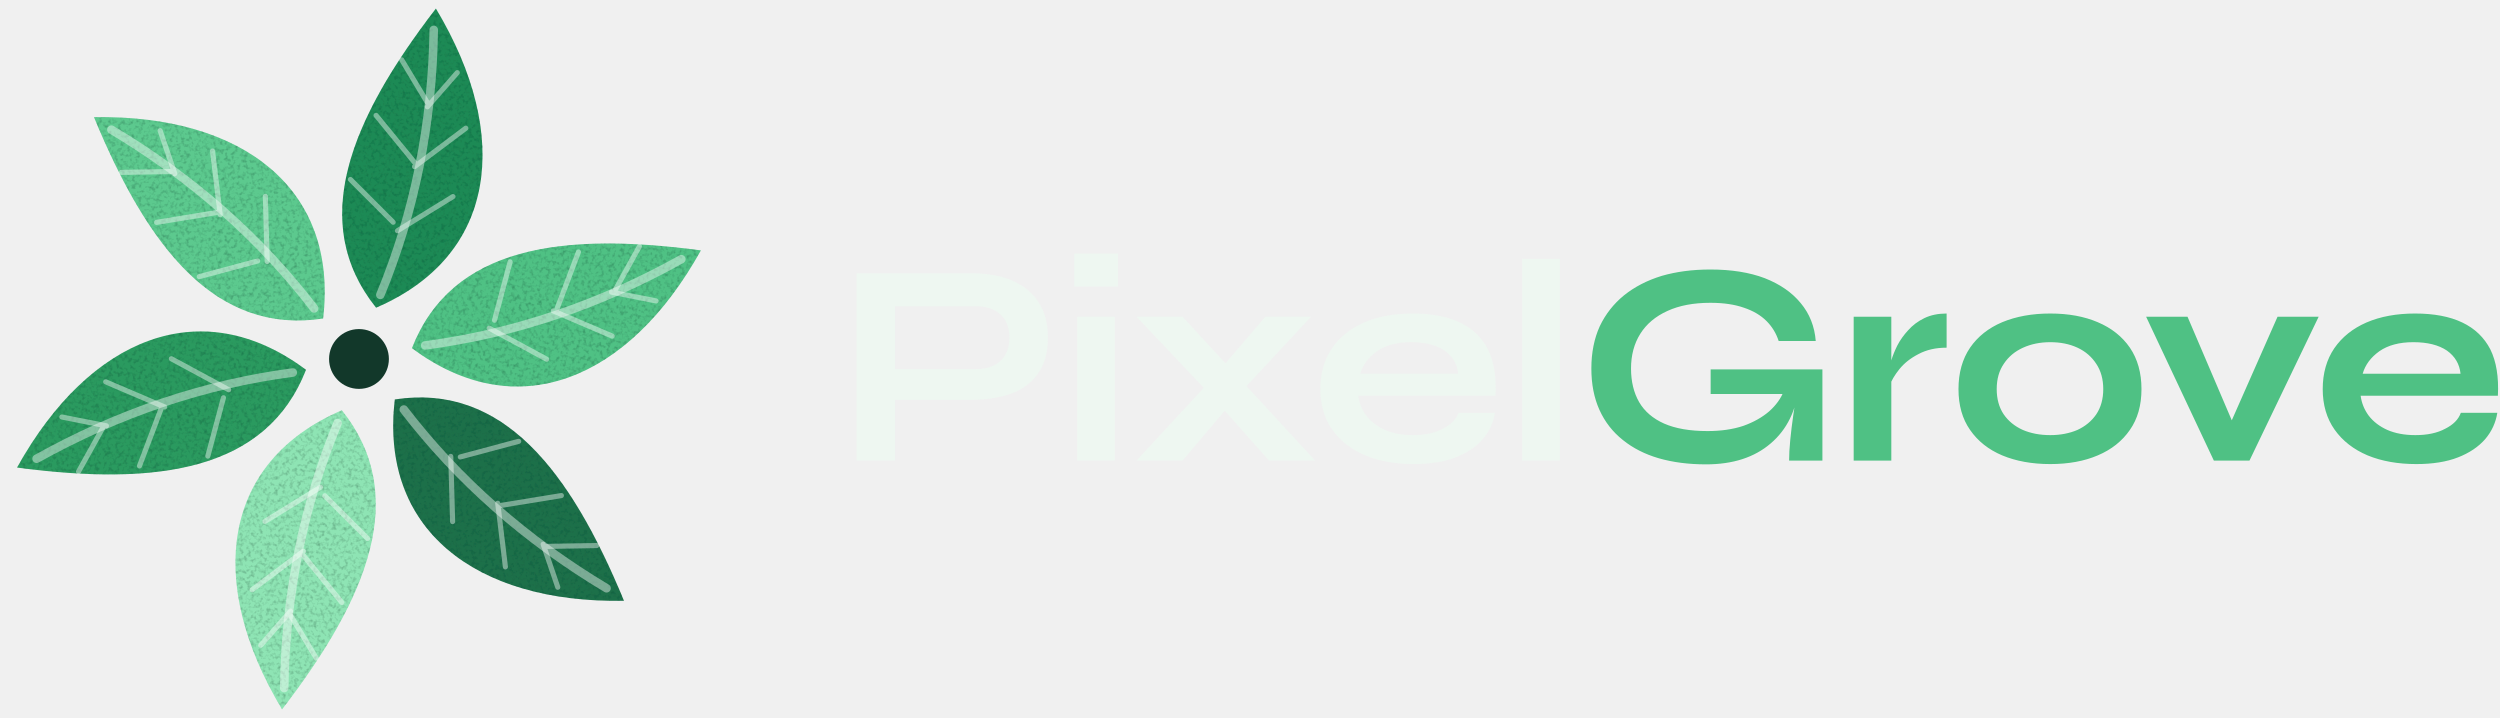
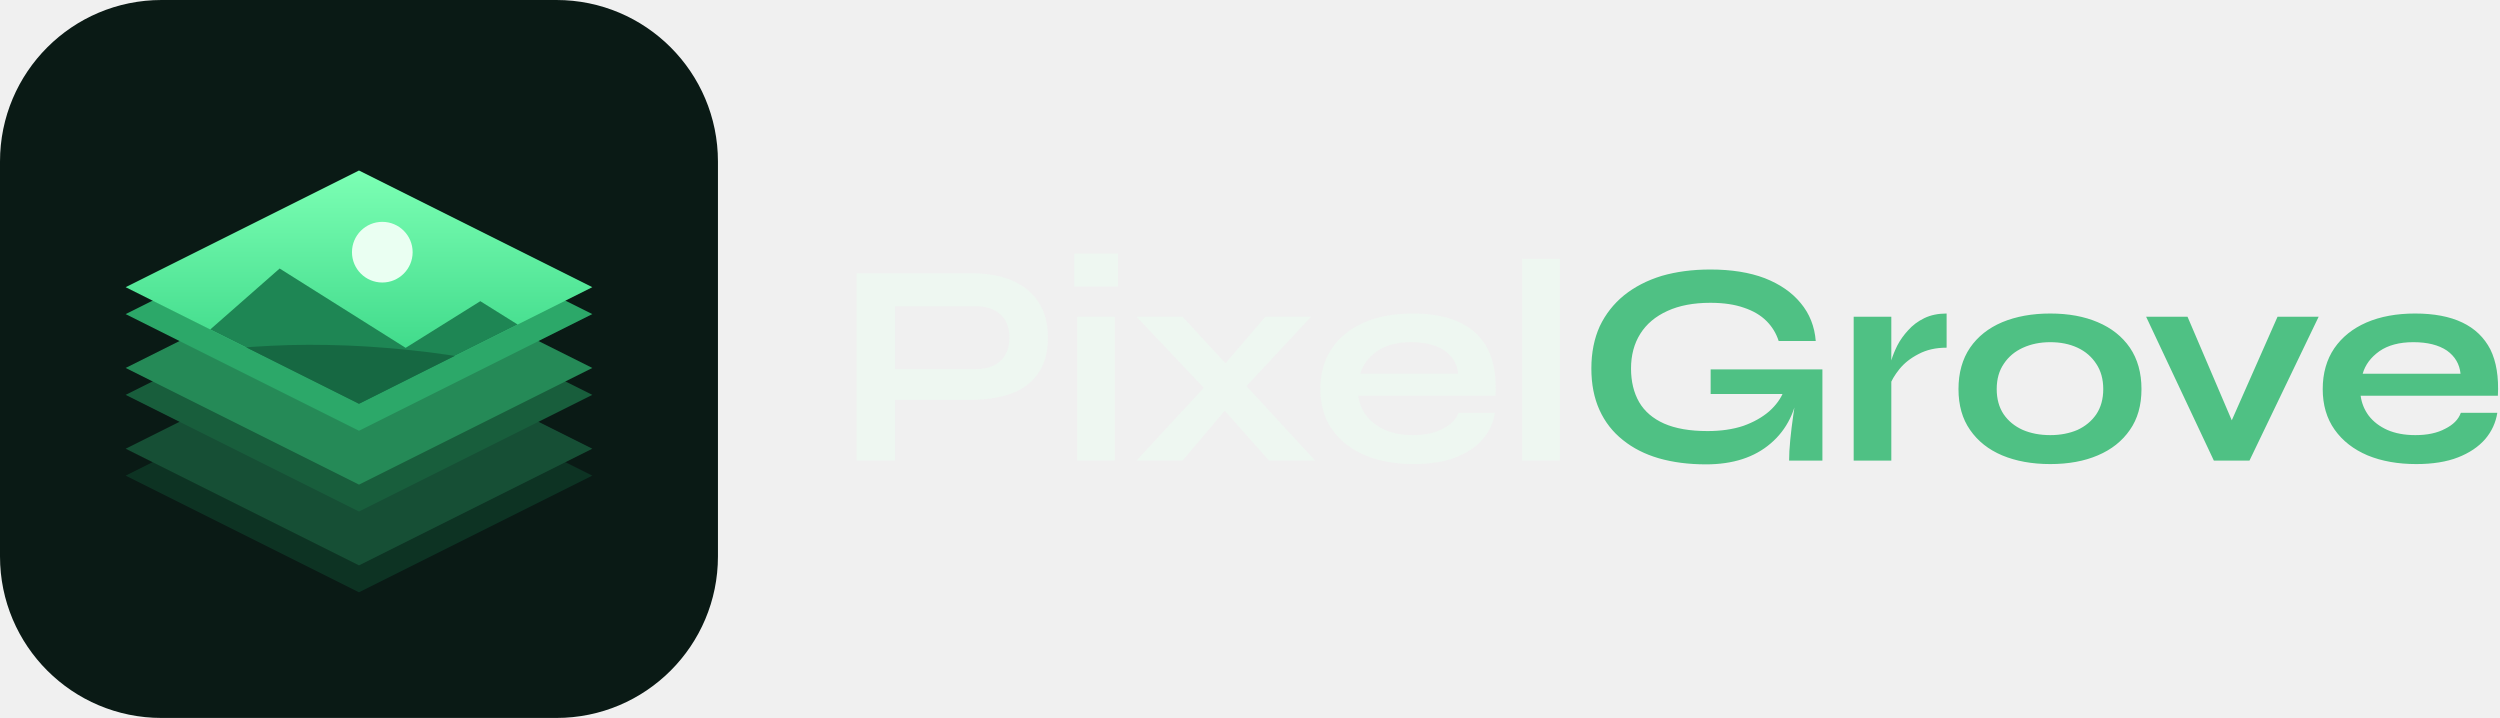
- <svg xmlns="http://www.w3.org/2000/svg" xmlns:xlink="http://www.w3.org/1999/xlink" width="585" height="168" viewBox="0 0 585 168">
-   <svg width="168" height="168" viewBox="-84 -84 168 168">
+ <svg xmlns="http://www.w3.org/2000/svg" width="585" height="168" viewBox="0 0 585 168">
+   <svg width="168" height="168" viewBox="14 14 80 80">
    <defs>
-       <filter id="grain" x="0" y="0" width="1" height="1">
-         <feTurbulence type="fractalNoise" baseFrequency="1.1" numOctaves="2" seed="7" result="noise" />
-         <feColorMatrix in="noise" type="matrix" values="0 0 0 0 0  0 0 0 0 0.08  0 0 0 0 0.04  1.1 0 0 0 -0.5" result="speckle" />
-         <feComposite in="speckle" in2="SourceGraphic" operator="in" result="grain" />
-         <feMerge>
-           <feMergeNode in="SourceGraphic" />
-           <feMergeNode in="grain" />
-         </feMerge>
-       </filter>
-       <g id="leaf">
-         <path d="M4-12C32-24 36-52 18-82C-2-56-12-32 4-12Z" filter="url(#grain)" />
-         <g fill="none" stroke="#fff" stroke-opacity=".42" stroke-linecap="round">
-           <path d="M5-15Q17-44 17.5-77" stroke-width="2" />
-           <path d="M9-30L22-38M13-45L25-54M16-59L23-67M8-32L-2-42M13-46L4-57M16-60L10-70" stroke-width="1.2" />
-         </g>
-       </g>
+       <linearGradient id="sky-dark" x1="0" y1="33" x2="0" y2="59" gradientUnits="userSpaceOnUse">
+         <stop offset="0" stop-color="#7cffb4" />
+         <stop offset="1" stop-color="#2fd07f" />
+       </linearGradient>
    </defs>
-     <use xlink:href="#leaf" fill="#1f8a55" />
-     <use xlink:href="#leaf" fill="#4fc184" transform="rotate(60)" />
-     <use xlink:href="#leaf" fill="#1f6f4a" transform="rotate(120)" />
-     <use xlink:href="#leaf" fill="#8ee4b4" transform="rotate(180)" />
-     <use xlink:href="#leaf" fill="#2a9a5e" transform="rotate(240)" />
-     <use xlink:href="#leaf" fill="#5cc98e" transform="rotate(300)" />
-     <circle r="7" fill="#12382a" />
+     <rect id="tile" x="14" y="14" width="80" height="80" rx="18" fill="#0a1a15" />
+     <path d="M54 54L80 67L54 80L28 67Z" fill="#0d3323" />
+     <path d="M54 51L80 64L54 77L28 64Z" fill="#164f35" />
+     <path d="M54 45L80 58L54 71L28 58Z" fill="#185e3c" />
+     <path d="M54 42L80 55L54 68L28 55Z" fill="#258a57" />
+     <path d="M54 36L80 49L54 62L28 49Z" fill="#2ca869" />
+     <path d="M54 33L80 46L54 59L28 46Z" fill="url(#sky-dark)" />
+     <circle cx="56.6" cy="42.1" r="3.38" fill="#eafff2" />
+     <path d="M54 59L37.43 50.71L45.16 43.92L59.2 52.76L67.52 47.56L71.68 50.16Z" fill="#1e8654" />
+     <path d="M41.42 52.71L42.09 52.65L44.18 52.53L46.28 52.45L48.4 52.42L50.54 52.44L52.7 52.5L54.88 52.61L57.07 52.77L59.28 52.97L61.51 53.22L63.76 53.52L64.68 53.66L54 59Z" fill="#166842" />
  </svg>
  <svg x="200" y="59" width="385" height="50" viewBox="70 -70 5680 738">
    <path fill="#eef7f1" d="M192 440V334H488Q541 334 572 306Q603 277 603 226Q603 173 572 145Q541 117 488 117H208V650H75V3H476Q530 3 578 16Q625 29 660 56Q696 83 716 125Q736 167 736 226Q736 284 716 325Q696 366 660 392Q625 417 578 428Q530 440 476 440ZM978 -65V49H827V-65ZM837 153H967V650H837ZM1645 153 1387 430 1201 650H1042L1311 359L1487 153ZM1042 153H1201L1389 357L1659 650H1500L1307 433ZM2154 485H2280Q2272 536 2238 576Q2203 616 2144 639Q2085 662 2000 662Q1905 662 1832 632Q1759 601 1718 543Q1677 485 1677 403Q1677 321 1717 262Q1757 204 1828 173Q1900 142 1996 142Q2094 142 2159 173Q2224 204 2256 266Q2287 329 2282 426H1808Q1813 464 1836 495Q1860 526 1900 544Q1941 562 1997 562Q2059 562 2100 540Q2142 519 2154 485ZM1990 241Q1918 241 1873 272Q1828 304 1815 350H2153Q2148 300 2106 270Q2063 241 1990 241ZM2374 -47H2504V650H2374Z" />
    <path fill="#4fc184" d="M3009 663Q2919 663 2846 642Q2774 621 2722 579Q2669 537 2641 475Q2613 413 2613 332Q2613 250 2642 186Q2672 123 2726 79Q2781 35 2856 12Q2932 -10 3024 -10Q3133 -10 3212 20Q3291 51 3336 106Q3382 161 3388 237H3260Q3247 197 3218 168Q3188 138 3140 122Q3092 105 3024 105Q2937 105 2876 133Q2814 161 2782 212Q2750 263 2750 332Q2750 399 2778 448Q2806 496 2864 522Q2923 548 3014 548Q3084 548 3138 530Q3191 511 3227 480Q3263 448 3278 409L3330 390Q3317 519 3232 591Q3148 663 3009 663ZM3296 650Q3296 619 3300 578Q3304 538 3310 496Q3316 455 3321 420H3025V335H3411V650ZM3519 153H3649V650H3519ZM3840 260Q3784 260 3743 282Q3702 303 3677 334Q3652 365 3642 394L3641 339Q3642 327 3649 304Q3656 280 3670 252Q3684 225 3707 200Q3730 174 3763 158Q3796 142 3840 142ZM4198 662Q4104 662 4032 632Q3961 602 3921 544Q3881 487 3881 403Q3881 319 3921 260Q3961 202 4032 172Q4104 142 4198 142Q4292 142 4362 172Q4433 202 4473 260Q4513 319 4513 403Q4513 487 4473 544Q4433 602 4362 632Q4292 662 4198 662ZM4198 562Q4250 562 4292 544Q4333 525 4357 490Q4381 454 4381 403Q4381 352 4357 316Q4333 279 4292 260Q4251 241 4198 241Q4146 241 4104 260Q4062 279 4038 315Q4013 351 4013 403Q4013 454 4037 490Q4061 525 4103 544Q4145 562 4198 562ZM4848 565H4801L4983 153H5125L4886 650H4763L4529 153H4672ZM5616 485H5742Q5734 536 5700 576Q5665 616 5606 639Q5547 662 5462 662Q5367 662 5294 632Q5221 601 5180 543Q5139 485 5139 403Q5139 321 5179 262Q5219 204 5290 173Q5362 142 5458 142Q5556 142 5621 173Q5686 204 5718 266Q5749 329 5744 426H5270Q5275 464 5298 495Q5322 526 5362 544Q5403 562 5459 562Q5521 562 5562 540Q5604 519 5616 485ZM5452 241Q5380 241 5335 272Q5290 304 5277 350H5615Q5610 300 5568 270Q5525 241 5452 241Z" />
  </svg>
</svg>
